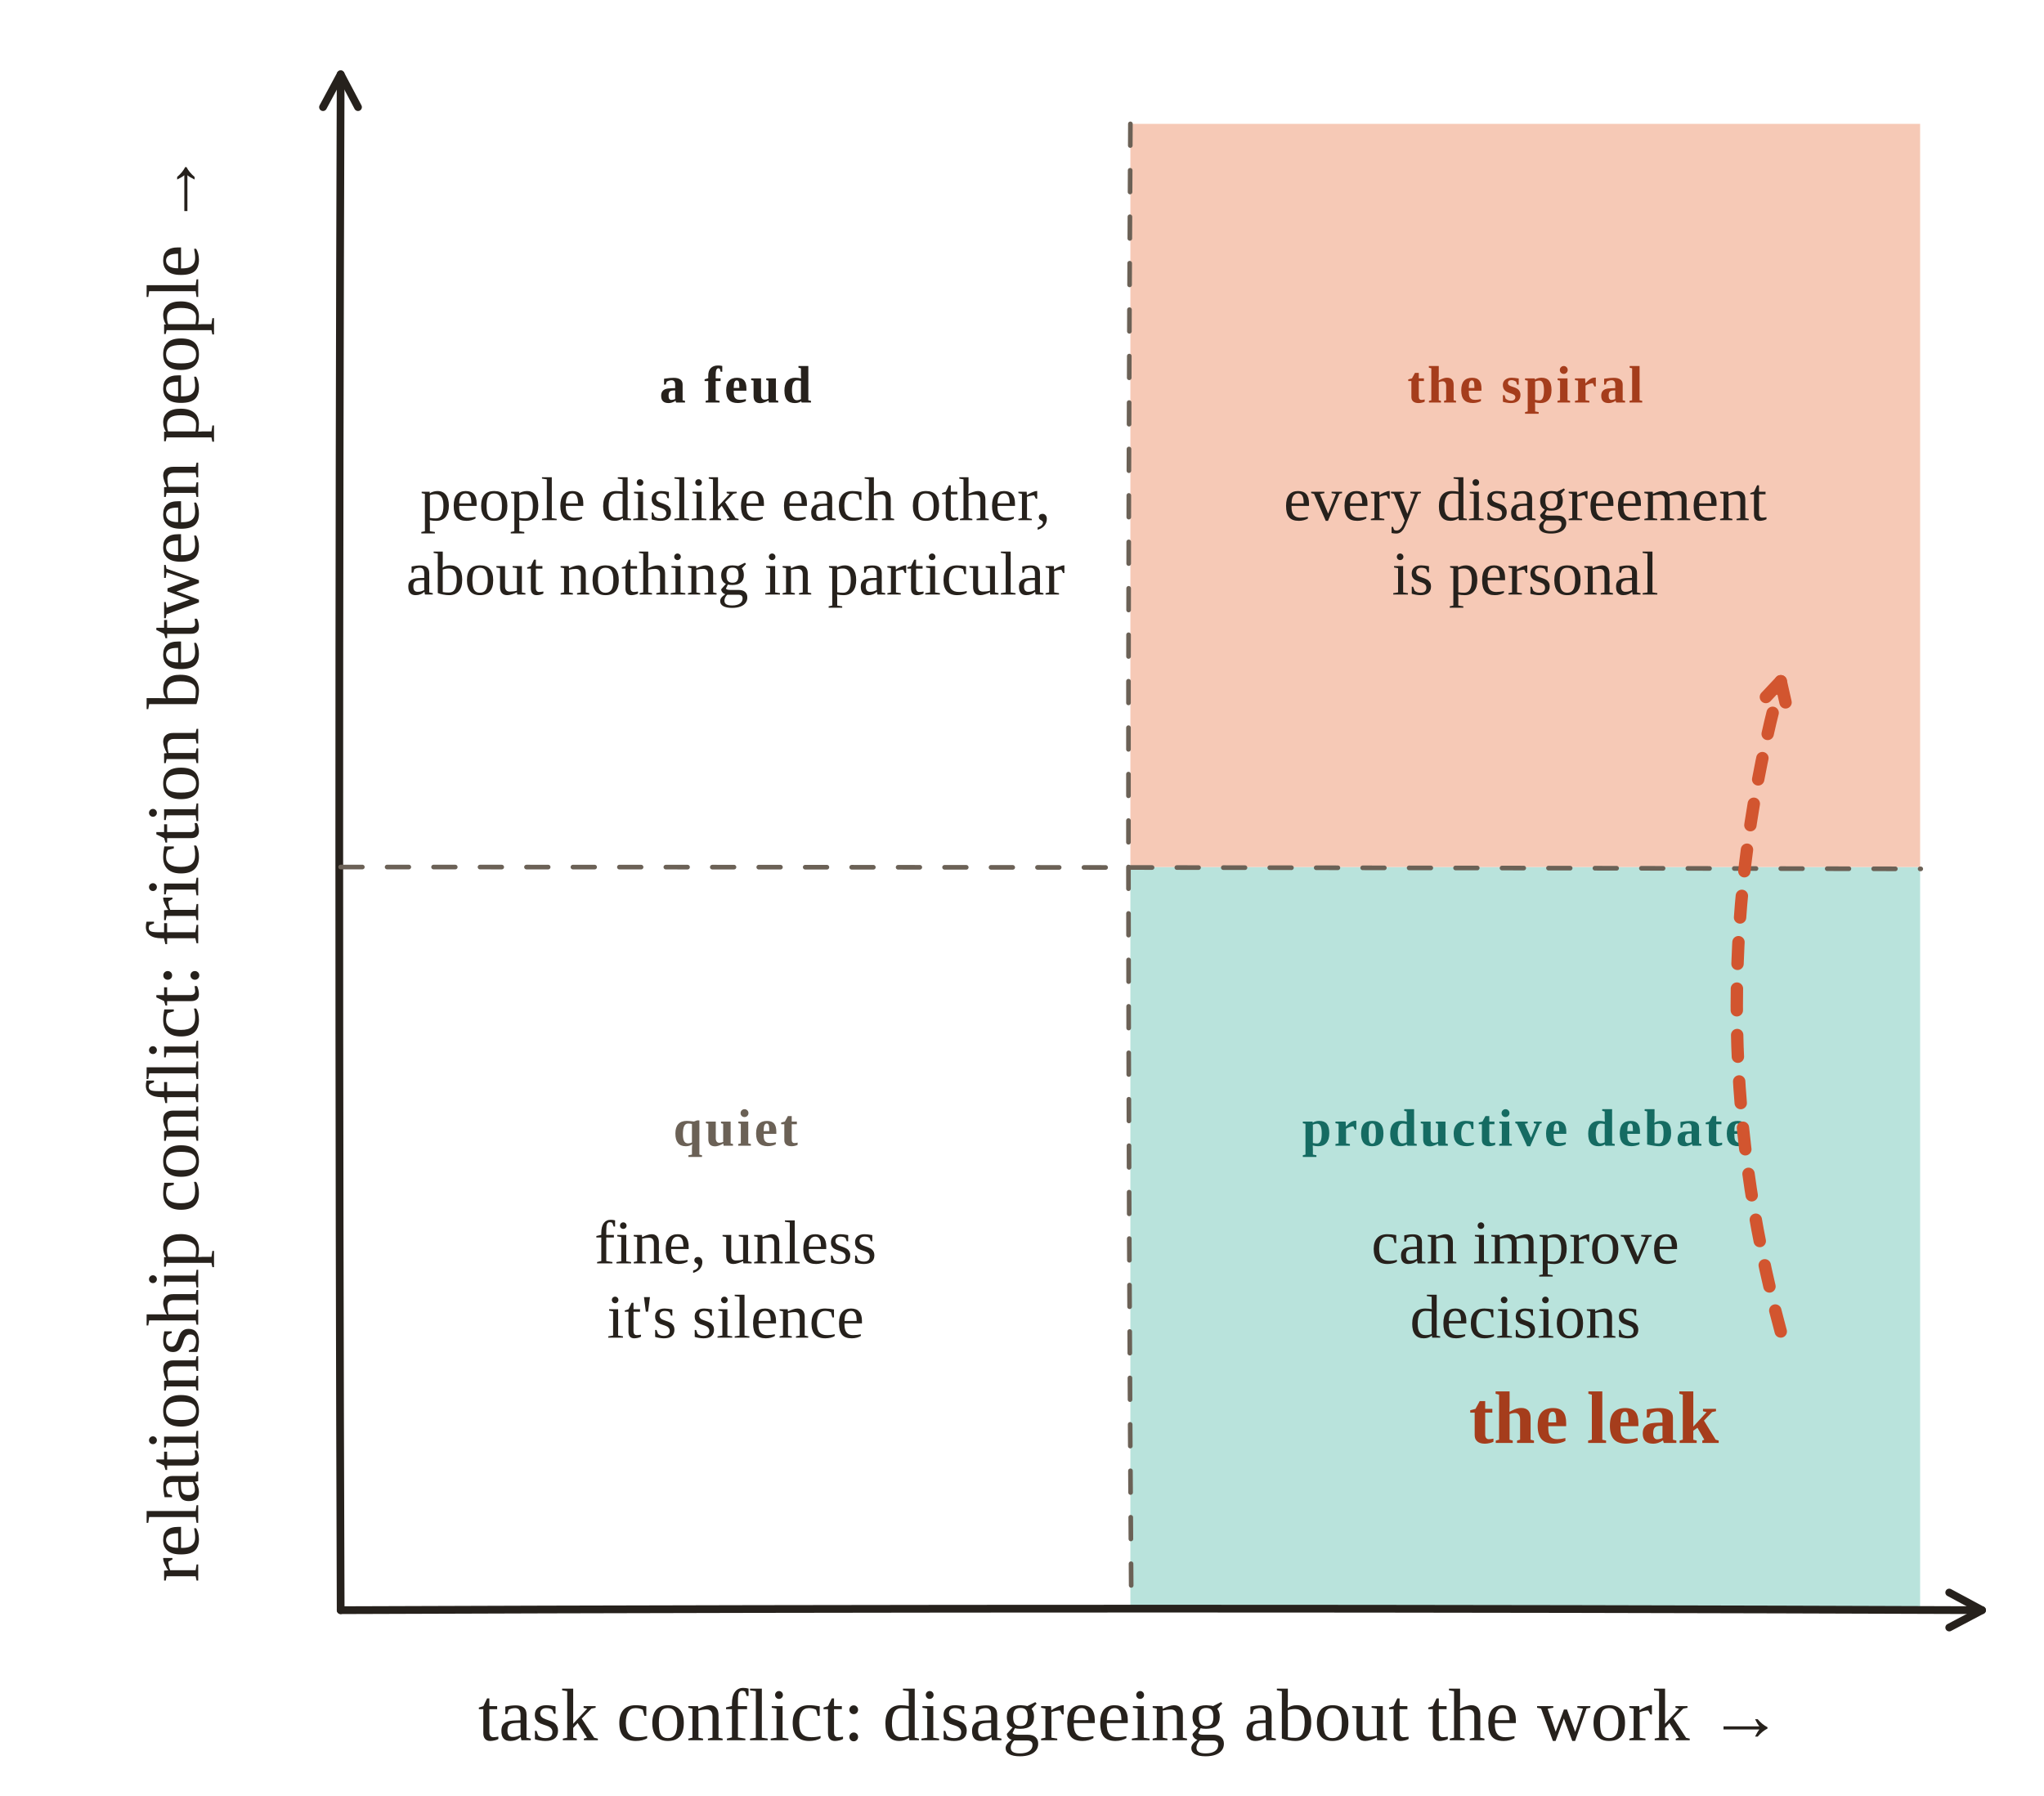
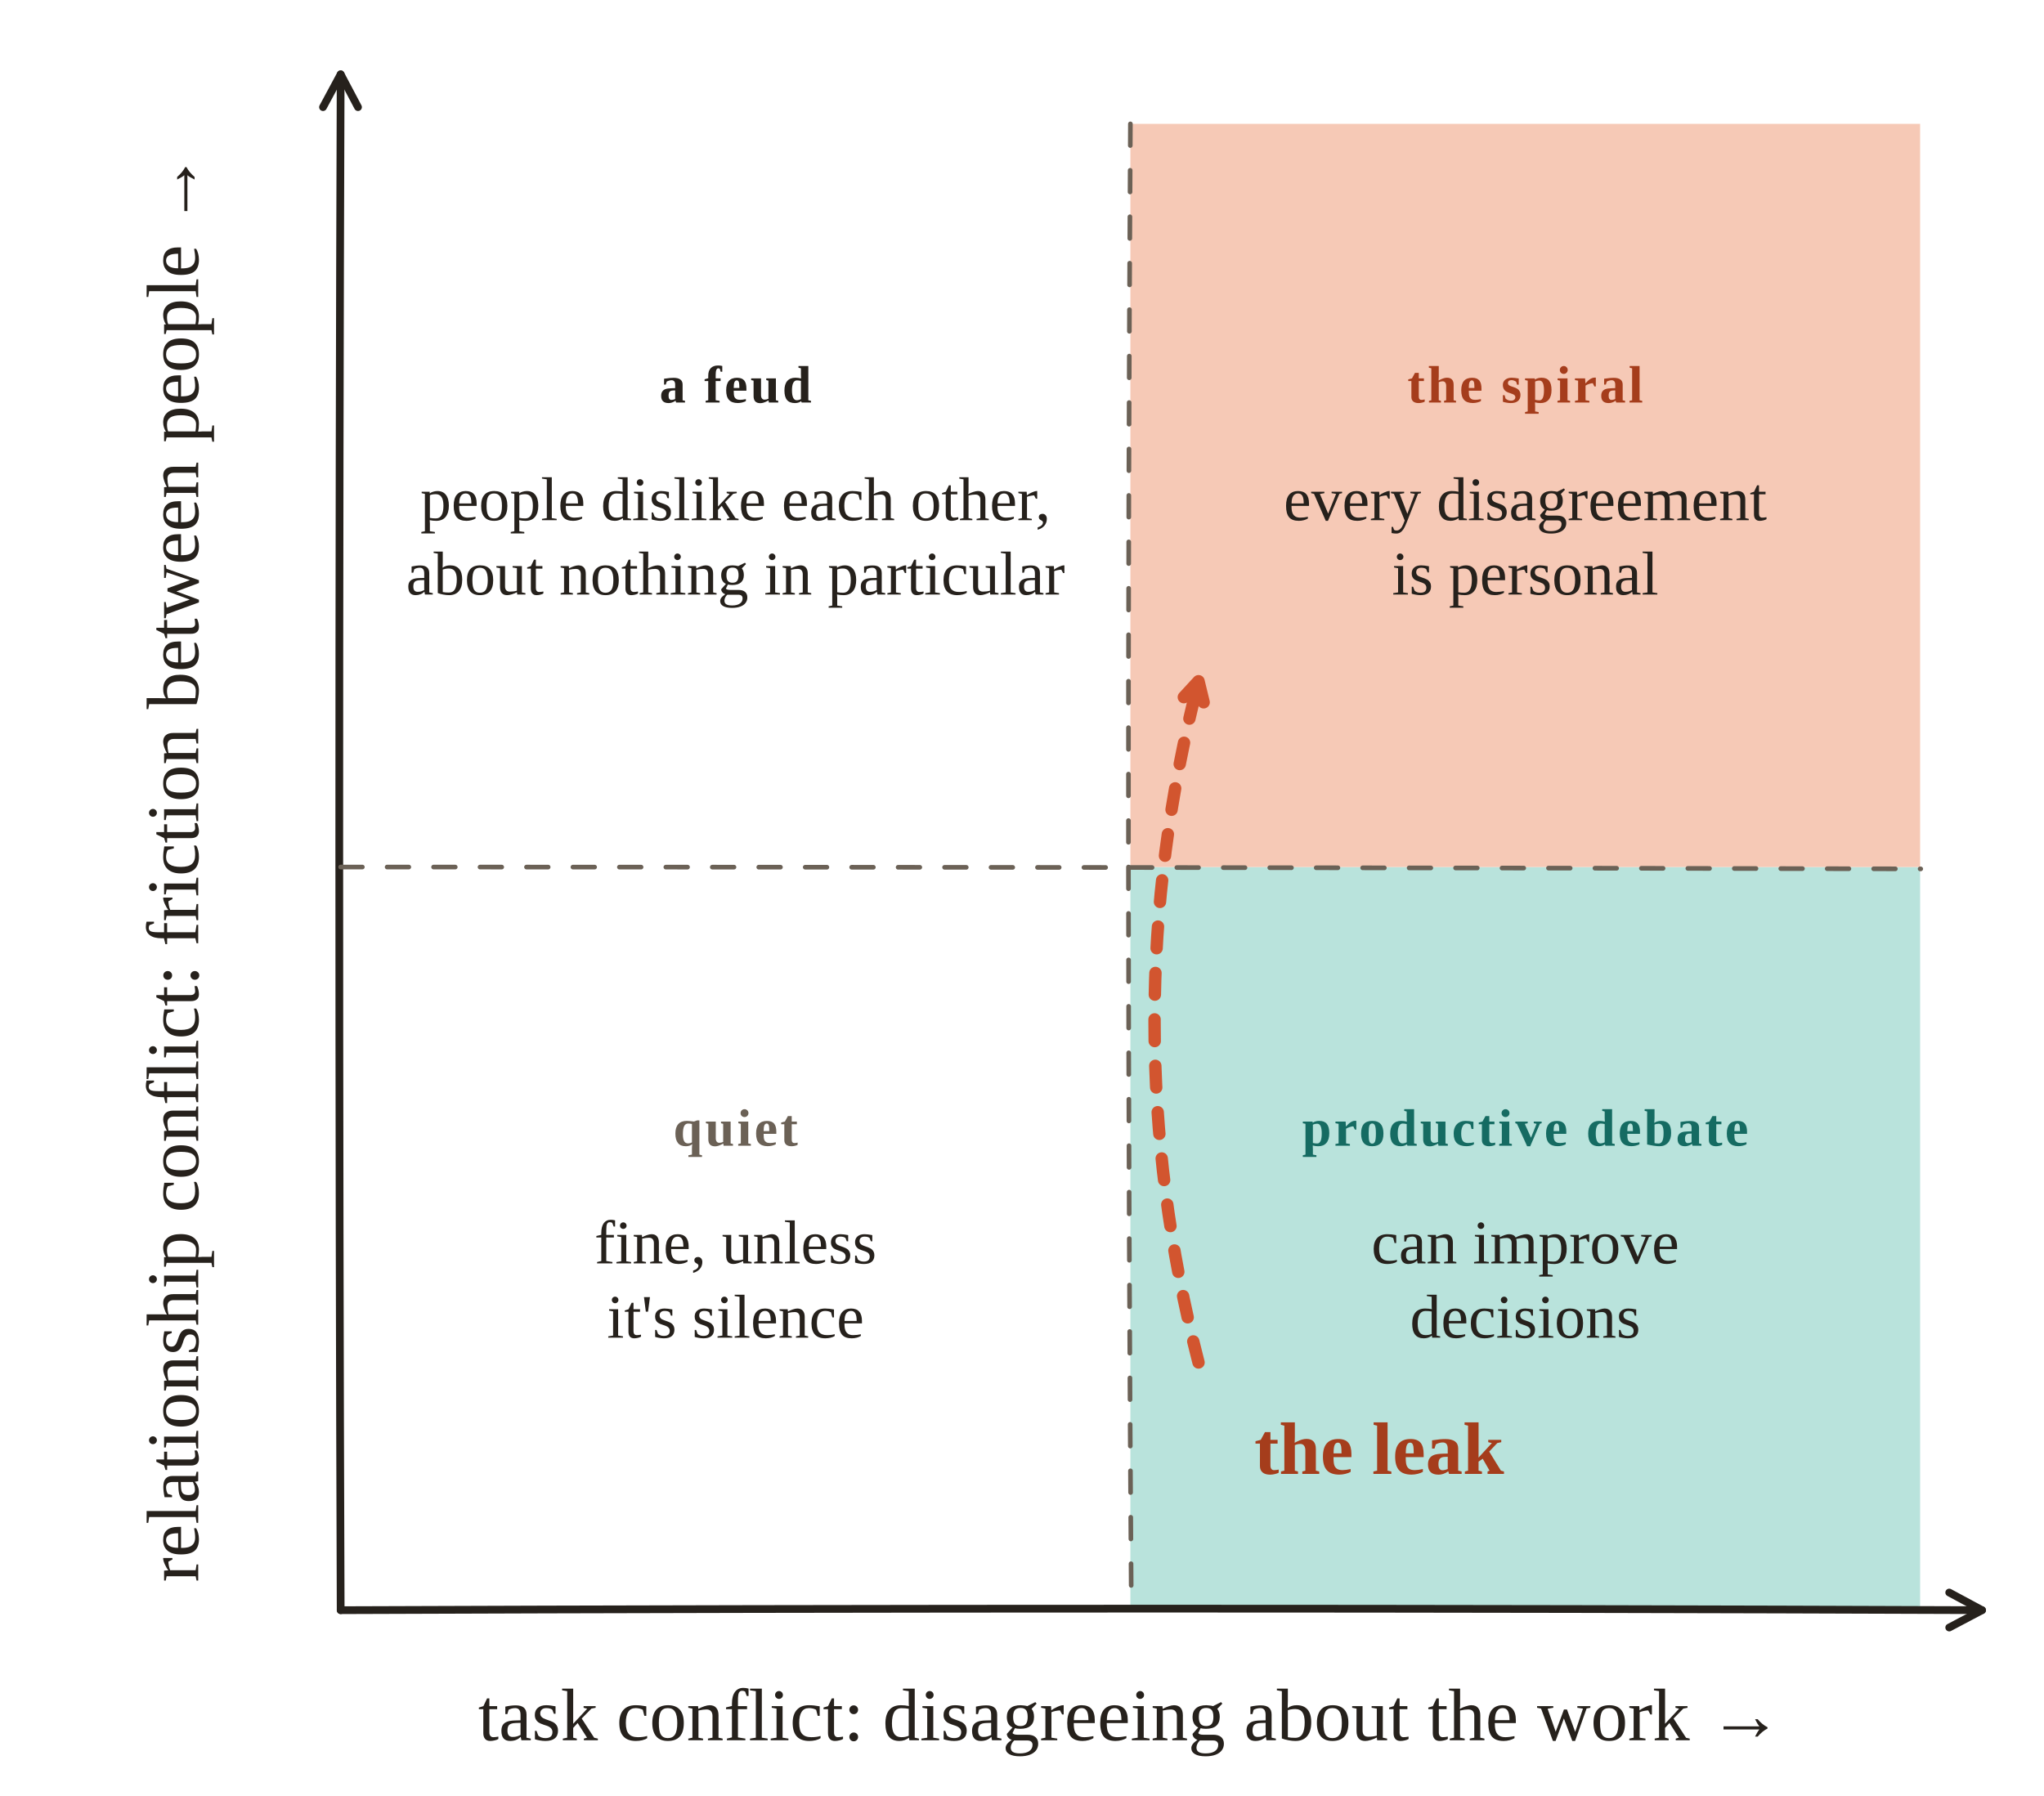
<svg xmlns="http://www.w3.org/2000/svg" viewBox="0 0 660 580" class="fig">
  <style>
/* Figure vocabulary. Every figure's style element is an exact copy of this file
   (python3 tools/build.py --sync-figure-style). Colours come from theme tokens;
   the fallbacks are the light theme, used when a figure is opened on its own. */
.fig { font-family: var(--font-hand, "Caveat", "Segoe Print", "Comic Sans MS", cursive); }
.fig .k { fill: none; stroke: var(--fig-ink, #26211c); stroke-width: 2.5; stroke-linecap: round; stroke-linejoin: round; }
.fig .k-thin { fill: none; stroke: var(--fig-ink, #26211c); stroke-width: 1.5; stroke-linecap: round; stroke-linejoin: round; }
.fig .k-thick { fill: none; stroke: var(--fig-ink, #26211c); stroke-width: 4; stroke-linecap: round; stroke-linejoin: round; }
.fig .k-dash { stroke-dasharray: 7 8; }
.fig .k-mute { stroke: var(--fig-ink-2, #6b6156); }
.fig .k-a1 { stroke: var(--fig-a1-strong, #d2552f); }
.fig .k-a2 { stroke: var(--fig-a2-strong, #1f8a7e); }
.fig .k-a3 { stroke: var(--fig-a3-strong, #d9a521); }
.fig .k-a4 { stroke: var(--fig-a4-strong, #7b4fa0); }
.fig .k-paper { stroke: var(--fig-paper, #fbf7ef); }
.fig .f-none { fill: none; }
.fig .f-paper { fill: var(--fig-paper, #fbf7ef); }
.fig .f-soft { fill: var(--fig-soft, #efe6d6); }
.fig .f-ink { fill: var(--fig-ink, #26211c); }
.fig .f-mute { fill: var(--fig-ink-2, #6b6156); }
.fig .f-a1 { fill: var(--fig-a1, #f6c9b6); }
.fig .f-a2 { fill: var(--fig-a2, #b9e3dc); }
.fig .f-a3 { fill: var(--fig-a3, #f9e2a6); }
.fig .f-a4 { fill: var(--fig-a4, #dccbec); }
.fig .f-a1s { fill: var(--fig-a1-strong, #d2552f); }
.fig .f-a2s { fill: var(--fig-a2-strong, #1f8a7e); }
.fig .f-a3s { fill: var(--fig-a3-strong, #d9a521); }
.fig .f-a4s { fill: var(--fig-a4-strong, #7b4fa0); }
.fig .f-skin1 { fill: var(--skin-1, #f2cba8); }
.fig .f-skin2 { fill: var(--skin-2, #d9a27c); }
.fig .f-skin3 { fill: var(--skin-3, #b0724c); }
.fig .f-skin4 { fill: var(--skin-4, #7c4b2f); }
.fig .f-hair1 { fill: var(--hair-1, #2b211c); }
.fig .f-hair2 { fill: var(--hair-2, #6b4a2f); }
.fig .f-hair3 { fill: var(--hair-3, #a7a29b); }
.fig .f-hair4 { fill: var(--hair-4, #7e5bc4); }
.fig .f-dev { fill: var(--c-dev, #e3a92b); }
.fig .f-bea { fill: var(--c-bea, #2f9e7a); }
.fig .f-rex { fill: var(--c-rex, #d94f3d); }
.fig .f-meera { fill: var(--c-meera, #8e3b6b); }
.fig .f-tomas { fill: var(--c-tomas, #3c6fb0); }
.fig .f-kai { fill: var(--c-kai, #8e6fd8); }
.fig .t { fill: var(--fig-ink, #26211c); font-size: 24px; }
.fig .t-sm { font-size: 20px; }
.fig .t-lg { font-size: 30px; }
.fig .t-xl { font-size: 40px; }
.fig .t-sans { font-family: var(--font-ui, "Bricolage Grotesque", system-ui, sans-serif); font-size: 17px; letter-spacing: 0.05em; text-transform: uppercase; font-weight: 700; }
.fig .t-mid { text-anchor: middle; }
.fig .t-end { text-anchor: end; }
.fig .t-bold { font-weight: 700; }
.fig .t-mute { fill: var(--fig-ink-2, #6b6156); }
.fig .t-a1 { fill: var(--fig-a1-ink, #a53d1c); }
.fig .t-a2 { fill: var(--fig-a2-ink, #156b62); }
.fig .t-a4 { fill: var(--fig-a4-ink, #5f3a80); }
.fig .t-paper { fill: var(--fig-paper, #fbf7ef); }
</style>
  <rect x="365.0" y="280.0" width="255.0" height="240.0" class="f-a2" />
  <rect x="365.0" y="40" width="255.0" height="240.0" class="f-a1" />
  <path d="M110.0 520.0 Q375.8 519.0 640.0 520.0" class="k" />
  <path d="M640.0 520.0 L629.4 514.3 M640.0 520.0 L629.4 525.6" class="k" />
  <path d="M110.0 520.0 Q109.1 272.3 110.0 24.0" class="k" />
  <path d="M110.0 24.0 L104.3 34.6 M110.0 24.0 L115.6 34.6" class="k" />
  <path d="M365.0 40.0 Q363.6 280.9 365.3 519.4" class="k-thin k-dash k-mute" />
  <path d="M110.0 280.0 Q365.6 280.0 620.2 280.6" class="k-thin k-dash k-mute" />
  <text x="365.0" y="562.0" class="t t-mid">task conflict: disagreeing about the work →</text>
  <g transform="rotate(-90 64 280.0)">
    <text x="64.0" y="280.0" class="t t-mid">relationship conflict: friction between people →</text>
  </g>
  <text x="237.5" y="370.0" class="t t-sans t-mid t-mute">quiet</text>
  <text x="237.5" y="408.0" class="t t-sm t-mid">fine, unless</text>
  <text x="237.5" y="432.0" class="t t-sm t-mid">it's silence</text>
  <text x="492.5" y="370.0" class="t t-sans t-mid t-a2">productive debate</text>
  <text x="492.5" y="408.0" class="t t-sm t-mid">can improve</text>
  <text x="492.5" y="432.0" class="t t-sm t-mid">decisions</text>
  <text x="237.5" y="130.0" class="t t-sans t-mid">a feud</text>
  <text x="237.5" y="168.0" class="t t-sm t-mid">people dislike each other,</text>
  <text x="237.5" y="192.0" class="t t-sm t-mid">about nothing in particular</text>
  <text x="492.5" y="130.0" class="t t-sans t-mid t-a1">the spiral</text>
  <text x="492.5" y="168.0" class="t t-sm t-mid">every disagreement</text>
  <text x="492.5" y="192.0" class="t t-sm t-mid">is personal</text>
-   <path d="M575.0 430.0 Q546.6 324.7 575.0 220.0" class="k-thick k-dash k-a1" />
-   <path d="M575.0 220.0 L565.4 230.2 M575.0 220.0 L578.1 233.7" class="k-thick k-dash k-a1" />
-   <text x="555.0" y="466.0" class="t t-bold t-a1 t-end">the leak</text>
+   <path d="M387.0 440.0 Q358.6 329.7 387.0 220.0" class="k-thick k-dash k-a1" />
+   <path d="M387.0 220.0 L377.5 230.3 M387.0 220.0 L390.3 233.6" class="k-thick k-dash k-a1" />
+   <text x="405.0" y="476.0" class="t t-bold t-a1">the leak</text>
</svg>
